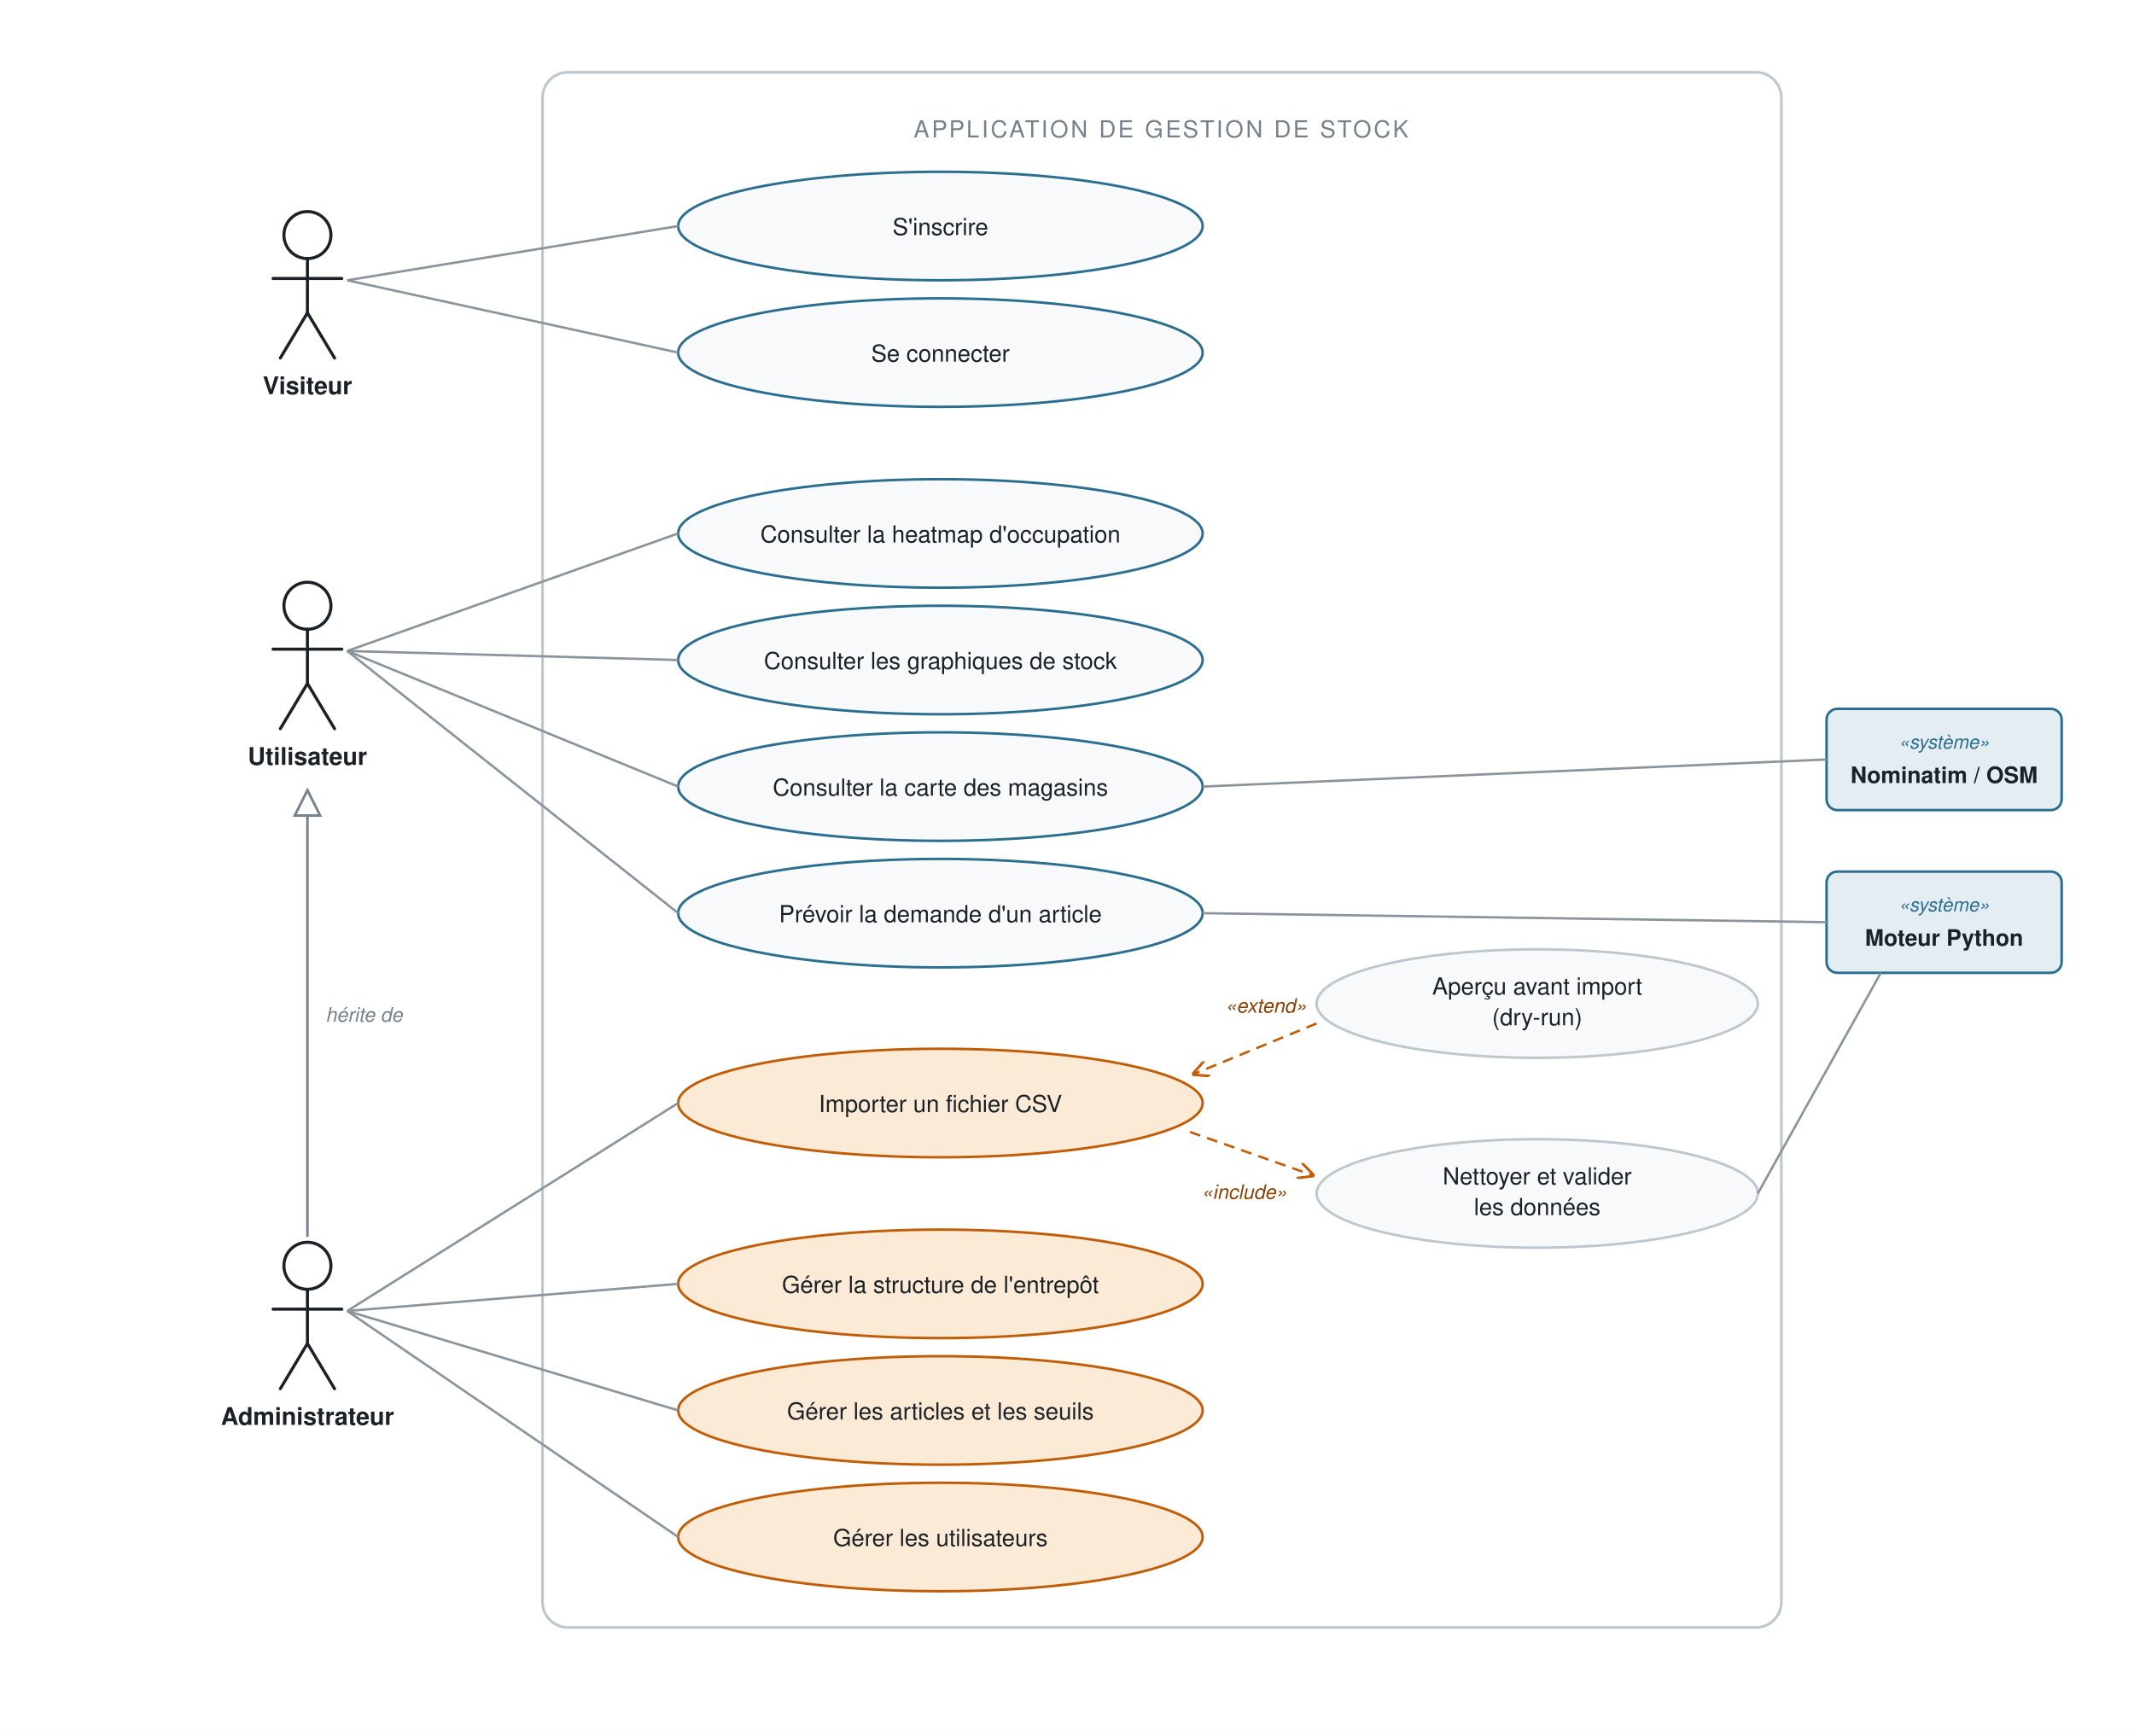
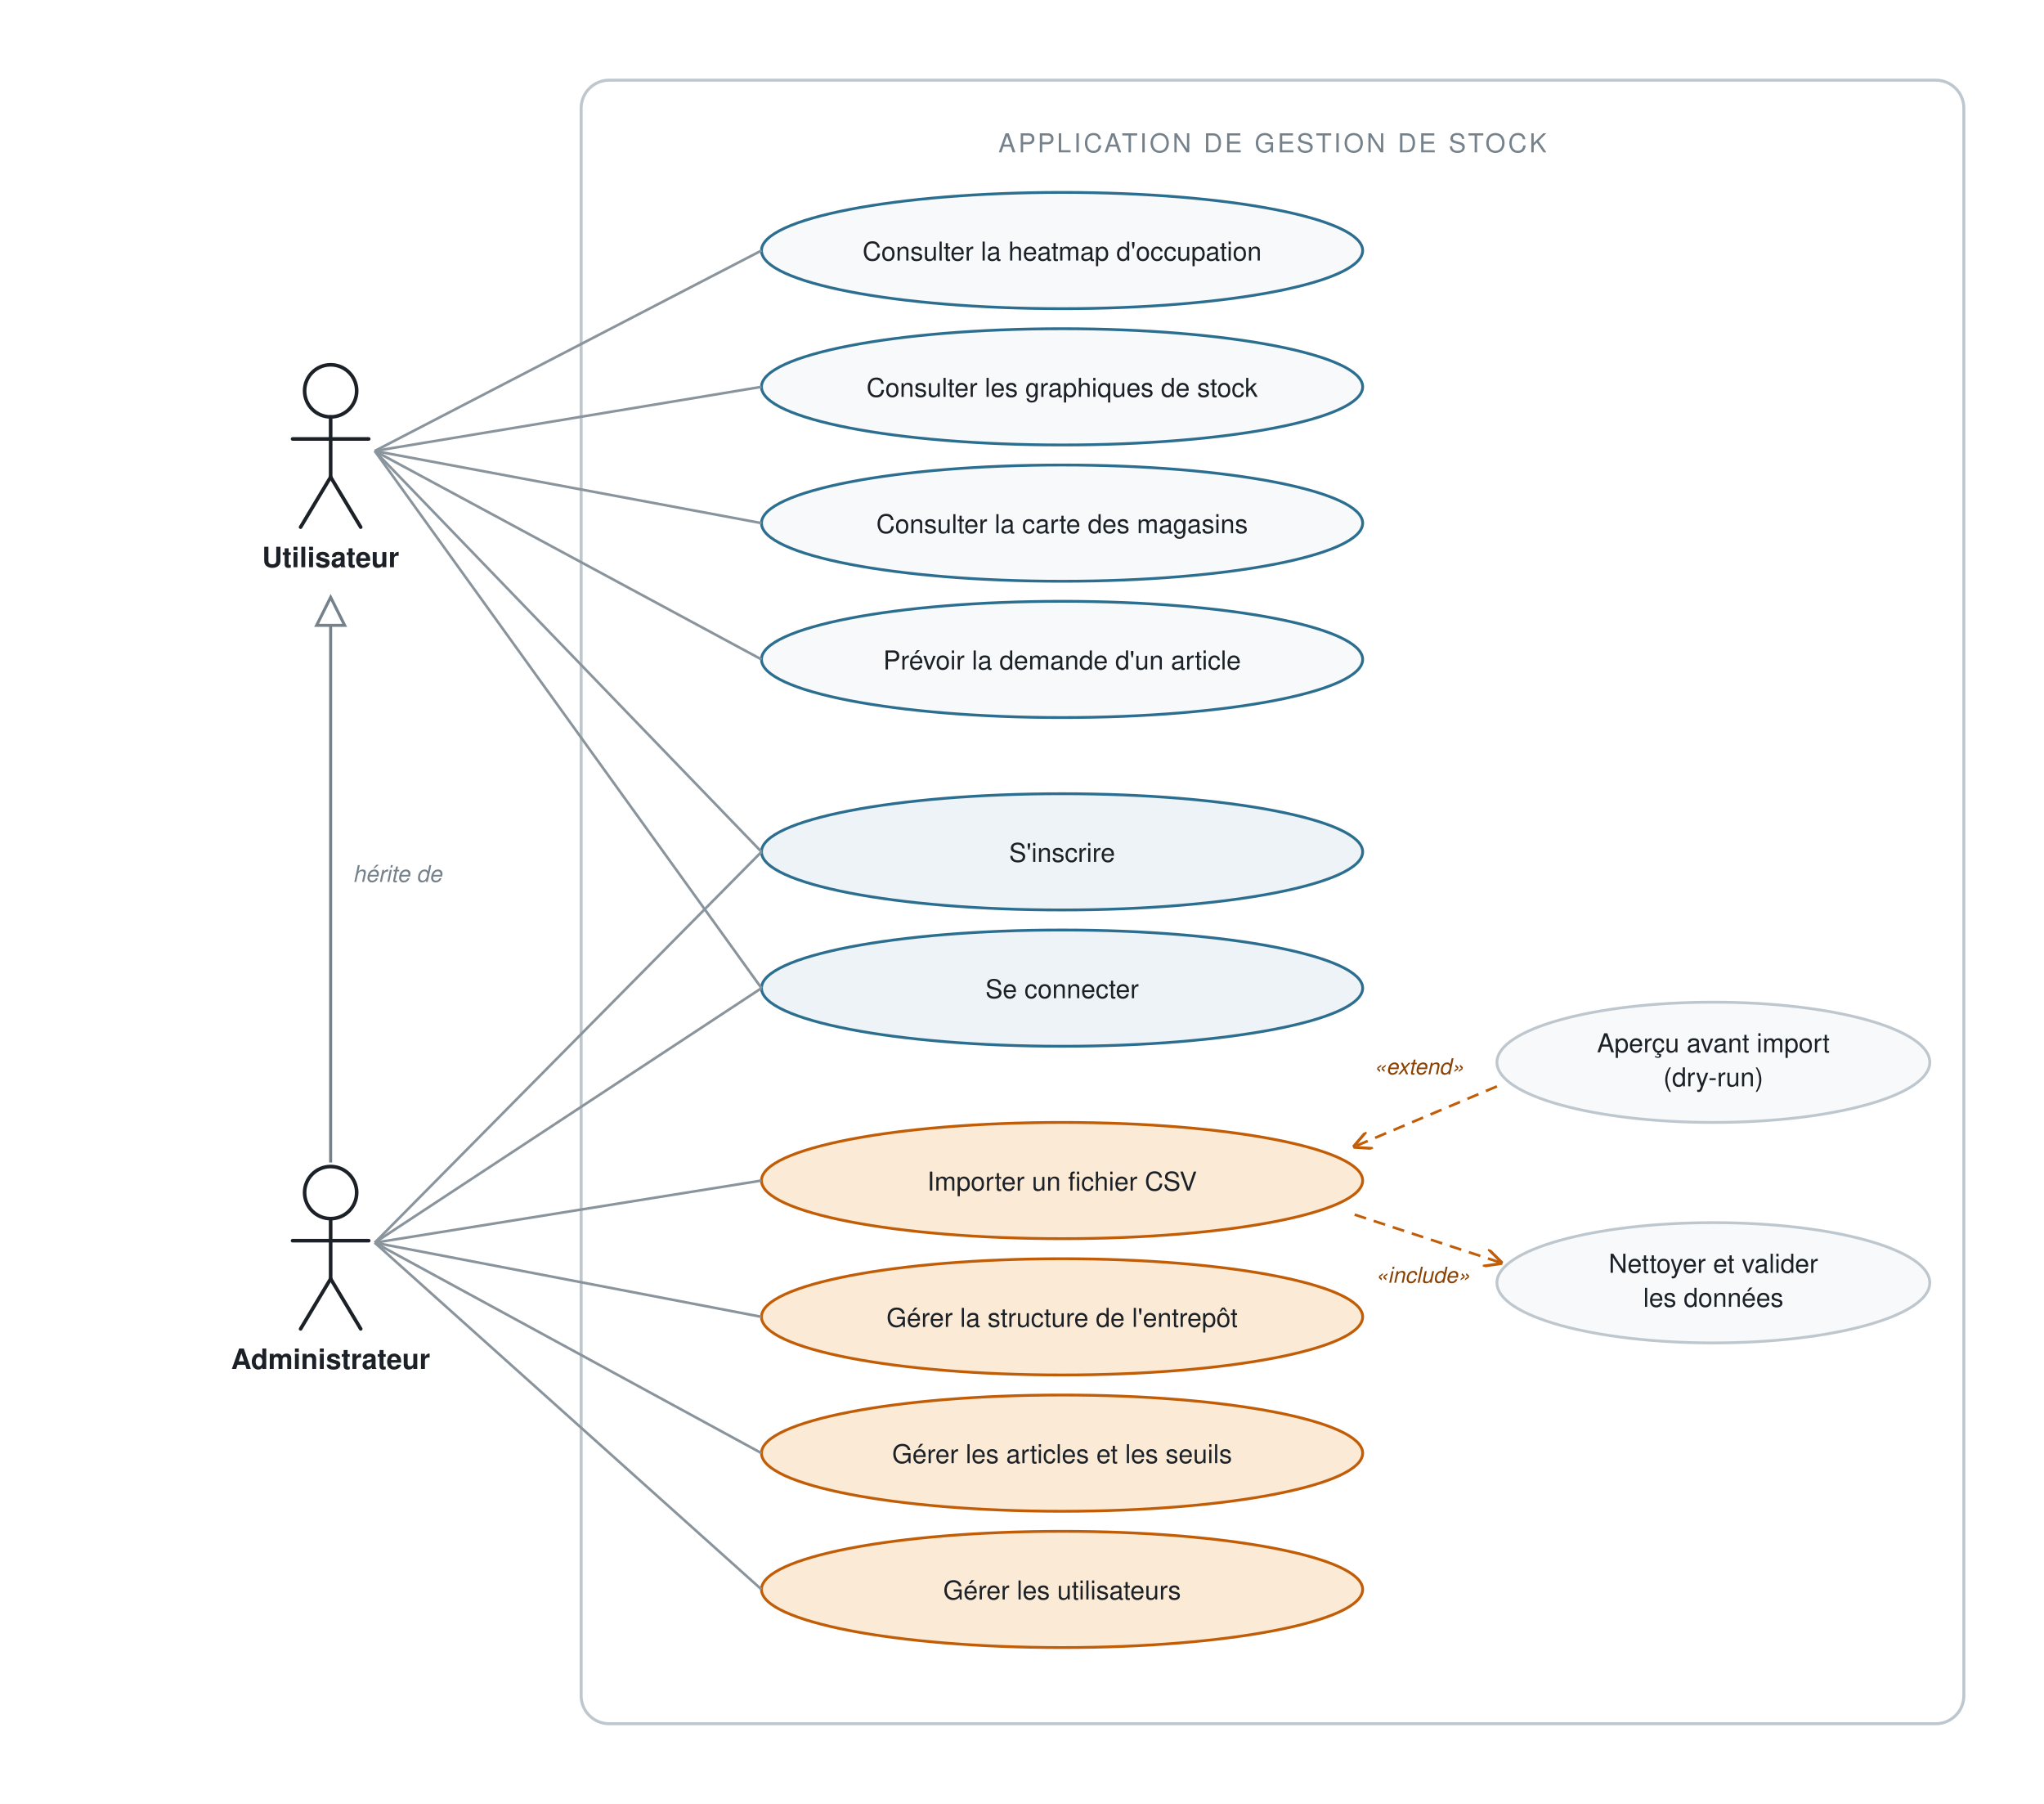
- <svg xmlns="http://www.w3.org/2000/svg" viewBox="0 0 1180 960" width="1180" height="960" font-family="Segoe UI, Helvetica, Arial, sans-serif">
+ <svg xmlns="http://www.w3.org/2000/svg" viewBox="0 0 1020 900" width="1020" height="900" font-family="Segoe UI, Helvetica, Arial, sans-serif">
  <defs>
    <marker id="dep-arrow" viewBox="0 0 10 10" refX="9" refY="5" markerWidth="7" markerHeight="7" orient="auto-start-reverse">
      <path d="M 0 0 L 10 5 L 0 10" fill="none" stroke="#C25D07" stroke-width="1.6" />
    </marker>
  </defs>
-   <rect x="0" y="0" width="1180" height="960" fill="#FFFFFF" />
-   <rect x="300" y="40" width="685" height="860" rx="14" fill="none" stroke="#BFC7CE" stroke-width="1.5" />
-   <text x="642" y="76" text-anchor="middle" font-size="13" letter-spacing="1.3" fill="#75818B">APPLICATION DE GESTION DE STOCK</text>
-   <ellipse cx="520" cy="125" rx="145" ry="30" fill="#F7F9FA" stroke="#2C6E8F" stroke-width="1.4" />
-   <text x="520" y="130" text-anchor="middle" font-size="13" fill="#1B2127">S'inscrire</text>
-   <ellipse cx="520" cy="195" rx="145" ry="30" fill="#F7F9FA" stroke="#2C6E8F" stroke-width="1.4" />
-   <text x="520" y="200" text-anchor="middle" font-size="13" fill="#1B2127">Se connecter</text>
-   <ellipse cx="520" cy="295" rx="145" ry="30" fill="#F7F9FA" stroke="#2C6E8F" stroke-width="1.4" />
-   <text x="520" y="300" text-anchor="middle" font-size="13" fill="#1B2127">Consulter la heatmap d'occupation</text>
-   <ellipse cx="520" cy="365" rx="145" ry="30" fill="#F7F9FA" stroke="#2C6E8F" stroke-width="1.4" />
-   <text x="520" y="370" text-anchor="middle" font-size="13" fill="#1B2127">Consulter les graphiques de stock</text>
-   <ellipse cx="520" cy="435" rx="145" ry="30" fill="#F7F9FA" stroke="#2C6E8F" stroke-width="1.4" />
-   <text x="520" y="440" text-anchor="middle" font-size="13" fill="#1B2127">Consulter la carte des magasins</text>
-   <ellipse cx="520" cy="505" rx="145" ry="30" fill="#F7F9FA" stroke="#2C6E8F" stroke-width="1.4" />
-   <text x="520" y="510" text-anchor="middle" font-size="13" fill="#1B2127">Prévoir la demande d'un article</text>
-   <ellipse cx="520" cy="610" rx="145" ry="30" fill="#FBEBD6" stroke="#C25D07" stroke-width="1.4" />
-   <text x="520" y="615" text-anchor="middle" font-size="13" fill="#1B2127">Importer un fichier CSV</text>
-   <ellipse cx="520" cy="710" rx="145" ry="30" fill="#FBEBD6" stroke="#C25D07" stroke-width="1.4" />
-   <text x="520" y="715" text-anchor="middle" font-size="13" fill="#1B2127">Gérer la structure de l'entrepôt</text>
-   <ellipse cx="520" cy="780" rx="145" ry="30" fill="#FBEBD6" stroke="#C25D07" stroke-width="1.4" />
-   <text x="520" y="785" text-anchor="middle" font-size="13" fill="#1B2127">Gérer les articles et les seuils</text>
-   <ellipse cx="520" cy="850" rx="145" ry="30" fill="#FBEBD6" stroke="#C25D07" stroke-width="1.4" />
-   <text x="520" y="855" text-anchor="middle" font-size="13" fill="#1B2127">Gérer les utilisateurs</text>
-   <ellipse cx="850" cy="555" rx="122" ry="30" fill="#F7F9FA" stroke="#BFC7CE" stroke-width="1.4" />
-   <text x="850" y="550" text-anchor="middle" font-size="13" fill="#1B2127">Aperçu avant import</text>
-   <text x="850" y="567" text-anchor="middle" font-size="13" fill="#1B2127">(dry-run)</text>
-   <ellipse cx="850" cy="660" rx="122" ry="30" fill="#F7F9FA" stroke="#BFC7CE" stroke-width="1.4" />
-   <text x="850" y="655" text-anchor="middle" font-size="13" fill="#1B2127">Nettoyer et valider</text>
-   <text x="850" y="672" text-anchor="middle" font-size="13" fill="#1B2127">les données</text>
-   <circle cx="170" cy="130" r="13" fill="none" stroke="#1B2127" stroke-width="1.7" />
-   <line x1="170" y1="143" x2="170" y2="173" stroke="#1B2127" stroke-width="1.7" stroke-linecap="round" />
-   <line x1="151" y1="154" x2="189" y2="154" stroke="#1B2127" stroke-width="1.7" stroke-linecap="round" />
-   <line x1="170" y1="173" x2="155" y2="198" stroke="#1B2127" stroke-width="1.7" stroke-linecap="round" />
-   <line x1="170" y1="173" x2="185" y2="198" stroke="#1B2127" stroke-width="1.7" stroke-linecap="round" />
-   <text x="170" y="218" text-anchor="middle" font-size="13.5" font-weight="600" fill="#1B2127">Visiteur</text>
-   <circle cx="170" cy="335" r="13" fill="none" stroke="#1B2127" stroke-width="1.7" />
-   <line x1="170" y1="348" x2="170" y2="378" stroke="#1B2127" stroke-width="1.7" stroke-linecap="round" />
-   <line x1="151" y1="359" x2="189" y2="359" stroke="#1B2127" stroke-width="1.7" stroke-linecap="round" />
-   <line x1="170" y1="378" x2="155" y2="403" stroke="#1B2127" stroke-width="1.7" stroke-linecap="round" />
-   <line x1="170" y1="378" x2="185" y2="403" stroke="#1B2127" stroke-width="1.7" stroke-linecap="round" />
-   <text x="170" y="423" text-anchor="middle" font-size="13.5" font-weight="600" fill="#1B2127">Utilisateur</text>
-   <circle cx="170" cy="700" r="13" fill="none" stroke="#1B2127" stroke-width="1.7" />
-   <line x1="170" y1="713" x2="170" y2="743" stroke="#1B2127" stroke-width="1.7" stroke-linecap="round" />
-   <line x1="151" y1="724" x2="189" y2="724" stroke="#1B2127" stroke-width="1.7" stroke-linecap="round" />
-   <line x1="170" y1="743" x2="155" y2="768" stroke="#1B2127" stroke-width="1.7" stroke-linecap="round" />
-   <line x1="170" y1="743" x2="185" y2="768" stroke="#1B2127" stroke-width="1.7" stroke-linecap="round" />
-   <text x="170" y="788" text-anchor="middle" font-size="13.5" font-weight="600" fill="#1B2127">Administrateur</text>
-   <line x1="170" y1="684" x2="170" y2="449" stroke="#75818B" stroke-width="1.4" />
-   <polygon points="170,437 163,451 177,451" fill="#FFFFFF" stroke="#75818B" stroke-width="1.4" />
-   <text x="180" y="565" text-anchor="start" font-size="11" font-style="italic" fill="#75818B">hérite de</text>
-   <rect x="1010" y="392" width="130" height="56" rx="6" fill="#E3EDF2" stroke="#2C6E8F" stroke-width="1.4" />
-   <text x="1075" y="414" text-anchor="middle" font-size="10.5" font-style="italic" fill="#2C6E8F">«système»</text>
-   <text x="1075" y="433" text-anchor="middle" font-size="12.5" font-weight="600" fill="#1B2127">Nominatim / OSM</text>
-   <rect x="1010" y="482" width="130" height="56" rx="6" fill="#E3EDF2" stroke="#2C6E8F" stroke-width="1.4" />
-   <text x="1075" y="504" text-anchor="middle" font-size="10.5" font-style="italic" fill="#2C6E8F">«système»</text>
-   <text x="1075" y="523" text-anchor="middle" font-size="12.5" font-weight="600" fill="#1B2127">Moteur Python</text>
-   <line x1="192" y1="155" x2="375" y2="125" stroke="#8A949C" stroke-width="1.3" />
-   <line x1="192" y1="155" x2="375" y2="195" stroke="#8A949C" stroke-width="1.3" />
-   <line x1="192" y1="360" x2="375" y2="295" stroke="#8A949C" stroke-width="1.3" />
-   <line x1="192" y1="360" x2="375" y2="365" stroke="#8A949C" stroke-width="1.3" />
-   <line x1="192" y1="360" x2="375" y2="435" stroke="#8A949C" stroke-width="1.3" />
-   <line x1="192" y1="360" x2="375" y2="505" stroke="#8A949C" stroke-width="1.3" />
-   <line x1="192" y1="725" x2="375" y2="610" stroke="#8A949C" stroke-width="1.3" />
-   <line x1="192" y1="725" x2="375" y2="710" stroke="#8A949C" stroke-width="1.3" />
-   <line x1="192" y1="725" x2="375" y2="780" stroke="#8A949C" stroke-width="1.3" />
-   <line x1="192" y1="725" x2="375" y2="850" stroke="#8A949C" stroke-width="1.3" />
-   <line x1="665" y1="435" x2="1010" y2="420" stroke="#8A949C" stroke-width="1.3" />
-   <line x1="665" y1="505" x2="1010" y2="510" stroke="#8A949C" stroke-width="1.3" />
-   <line x1="972" y1="660" x2="1040" y2="538" stroke="#8A949C" stroke-width="1.3" />
-   <line x1="728" y1="566" x2="660" y2="594" stroke="#C25D07" stroke-width="1.3" stroke-dasharray="6 4" marker-end="url(#dep-arrow)" />
-   <text x="700" y="560" text-anchor="middle" font-size="11" font-style="italic" fill="#8A4204">«extend»</text>
-   <line x1="658" y1="626" x2="726" y2="650" stroke="#C25D07" stroke-width="1.3" stroke-dasharray="6 4" marker-end="url(#dep-arrow)" />
-   <text x="688" y="663" text-anchor="middle" font-size="11" font-style="italic" fill="#8A4204">«include»</text>
+   <rect x="0" y="0" width="1020" height="900" fill="#FFFFFF" />
+   <rect x="290" y="40" width="690" height="820" rx="14" fill="none" stroke="#BFC7CE" stroke-width="1.5" />
+   <text x="635" y="76" text-anchor="middle" font-size="13" letter-spacing="1.3" fill="#75818B">APPLICATION DE GESTION DE STOCK</text>
+   <ellipse cx="530" cy="125" rx="150" ry="29" fill="#F7F9FA" stroke="#2C6E8F" stroke-width="1.4" />
+   <text x="530" y="130" text-anchor="middle" font-size="13" fill="#1B2127">Consulter la heatmap d'occupation</text>
+   <ellipse cx="530" cy="193" rx="150" ry="29" fill="#F7F9FA" stroke="#2C6E8F" stroke-width="1.4" />
+   <text x="530" y="198" text-anchor="middle" font-size="13" fill="#1B2127">Consulter les graphiques de stock</text>
+   <ellipse cx="530" cy="261" rx="150" ry="29" fill="#F7F9FA" stroke="#2C6E8F" stroke-width="1.4" />
+   <text x="530" y="266" text-anchor="middle" font-size="13" fill="#1B2127">Consulter la carte des magasins</text>
+   <ellipse cx="530" cy="329" rx="150" ry="29" fill="#F7F9FA" stroke="#2C6E8F" stroke-width="1.4" />
+   <text x="530" y="334" text-anchor="middle" font-size="13" fill="#1B2127">Prévoir la demande d'un article</text>
+   <ellipse cx="530" cy="425" rx="150" ry="29" fill="#EDF3F6" stroke="#2C6E8F" stroke-width="1.4" />
+   <text x="530" y="430" text-anchor="middle" font-size="13" fill="#1B2127">S'inscrire</text>
+   <ellipse cx="530" cy="493" rx="150" ry="29" fill="#EDF3F6" stroke="#2C6E8F" stroke-width="1.4" />
+   <text x="530" y="498" text-anchor="middle" font-size="13" fill="#1B2127">Se connecter</text>
+   <ellipse cx="530" cy="589" rx="150" ry="29" fill="#FBEBD6" stroke="#C25D07" stroke-width="1.4" />
+   <text x="530" y="594" text-anchor="middle" font-size="13" fill="#1B2127">Importer un fichier CSV</text>
+   <ellipse cx="530" cy="657" rx="150" ry="29" fill="#FBEBD6" stroke="#C25D07" stroke-width="1.4" />
+   <text x="530" y="662" text-anchor="middle" font-size="13" fill="#1B2127">Gérer la structure de l'entrepôt</text>
+   <ellipse cx="530" cy="725" rx="150" ry="29" fill="#FBEBD6" stroke="#C25D07" stroke-width="1.4" />
+   <text x="530" y="730" text-anchor="middle" font-size="13" fill="#1B2127">Gérer les articles et les seuils</text>
+   <ellipse cx="530" cy="793" rx="150" ry="29" fill="#FBEBD6" stroke="#C25D07" stroke-width="1.4" />
+   <text x="530" y="798" text-anchor="middle" font-size="13" fill="#1B2127">Gérer les utilisateurs</text>
+   <ellipse cx="855" cy="530" rx="108" ry="30" fill="#F7F9FA" stroke="#BFC7CE" stroke-width="1.4" />
+   <text x="855" y="525" text-anchor="middle" font-size="13" fill="#1B2127">Aperçu avant import</text>
+   <text x="855" y="542" text-anchor="middle" font-size="13" fill="#1B2127">(dry-run)</text>
+   <ellipse cx="855" cy="640" rx="108" ry="30" fill="#F7F9FA" stroke="#BFC7CE" stroke-width="1.4" />
+   <text x="855" y="635" text-anchor="middle" font-size="13" fill="#1B2127">Nettoyer et valider</text>
+   <text x="855" y="652" text-anchor="middle" font-size="13" fill="#1B2127">les données</text>
+   <circle cx="165" cy="195" r="13" fill="none" stroke="#1B2127" stroke-width="1.8" />
+   <line x1="165" y1="208" x2="165" y2="238" stroke="#1B2127" stroke-width="1.8" stroke-linecap="round" />
+   <line x1="146" y1="219" x2="184" y2="219" stroke="#1B2127" stroke-width="1.8" stroke-linecap="round" />
+   <line x1="165" y1="238" x2="150" y2="263" stroke="#1B2127" stroke-width="1.8" stroke-linecap="round" />
+   <line x1="165" y1="238" x2="180" y2="263" stroke="#1B2127" stroke-width="1.8" stroke-linecap="round" />
+   <text x="165" y="283" text-anchor="middle" font-size="14" font-weight="600" fill="#1B2127">Utilisateur</text>
+   <circle cx="165" cy="595" r="13" fill="none" stroke="#1B2127" stroke-width="1.8" />
+   <line x1="165" y1="608" x2="165" y2="638" stroke="#1B2127" stroke-width="1.8" stroke-linecap="round" />
+   <line x1="146" y1="619" x2="184" y2="619" stroke="#1B2127" stroke-width="1.8" stroke-linecap="round" />
+   <line x1="165" y1="638" x2="150" y2="663" stroke="#1B2127" stroke-width="1.8" stroke-linecap="round" />
+   <line x1="165" y1="638" x2="180" y2="663" stroke="#1B2127" stroke-width="1.8" stroke-linecap="round" />
+   <text x="165" y="683" text-anchor="middle" font-size="14" font-weight="600" fill="#1B2127">Administrateur</text>
+   <line x1="165" y1="580" x2="165" y2="310" stroke="#75818B" stroke-width="1.5" />
+   <polygon points="165,298 158,312 172,312" fill="#FFFFFF" stroke="#75818B" stroke-width="1.5" />
+   <text x="176" y="440" text-anchor="start" font-size="11.5" font-style="italic" fill="#75818B">hérite de</text>
+   <line x1="187" y1="225" x2="380" y2="125" stroke="#8A949C" stroke-width="1.3" />
+   <line x1="187" y1="225" x2="380" y2="193" stroke="#8A949C" stroke-width="1.3" />
+   <line x1="187" y1="225" x2="380" y2="261" stroke="#8A949C" stroke-width="1.3" />
+   <line x1="187" y1="225" x2="380" y2="329" stroke="#8A949C" stroke-width="1.3" />
+   <line x1="187" y1="225" x2="380" y2="425" stroke="#8A949C" stroke-width="1.3" />
+   <line x1="187" y1="225" x2="380" y2="493" stroke="#8A949C" stroke-width="1.3" />
+   <line x1="187" y1="620" x2="380" y2="425" stroke="#8A949C" stroke-width="1.3" />
+   <line x1="187" y1="620" x2="380" y2="493" stroke="#8A949C" stroke-width="1.3" />
+   <line x1="187" y1="620" x2="380" y2="589" stroke="#8A949C" stroke-width="1.3" />
+   <line x1="187" y1="620" x2="380" y2="657" stroke="#8A949C" stroke-width="1.3" />
+   <line x1="187" y1="620" x2="380" y2="725" stroke="#8A949C" stroke-width="1.3" />
+   <line x1="187" y1="620" x2="380" y2="793" stroke="#8A949C" stroke-width="1.3" />
+   <line x1="747" y1="542" x2="676" y2="572" stroke="#C25D07" stroke-width="1.3" stroke-dasharray="6 4" marker-end="url(#dep-arrow)" />
+   <text x="708" y="536" text-anchor="middle" font-size="11" font-style="italic" fill="#8A4204">«extend»</text>
+   <line x1="676" y1="606" x2="749" y2="630" stroke="#C25D07" stroke-width="1.3" stroke-dasharray="6 4" marker-end="url(#dep-arrow)" />
+   <text x="710" y="640" text-anchor="middle" font-size="11" font-style="italic" fill="#8A4204">«include»</text>
</svg>
